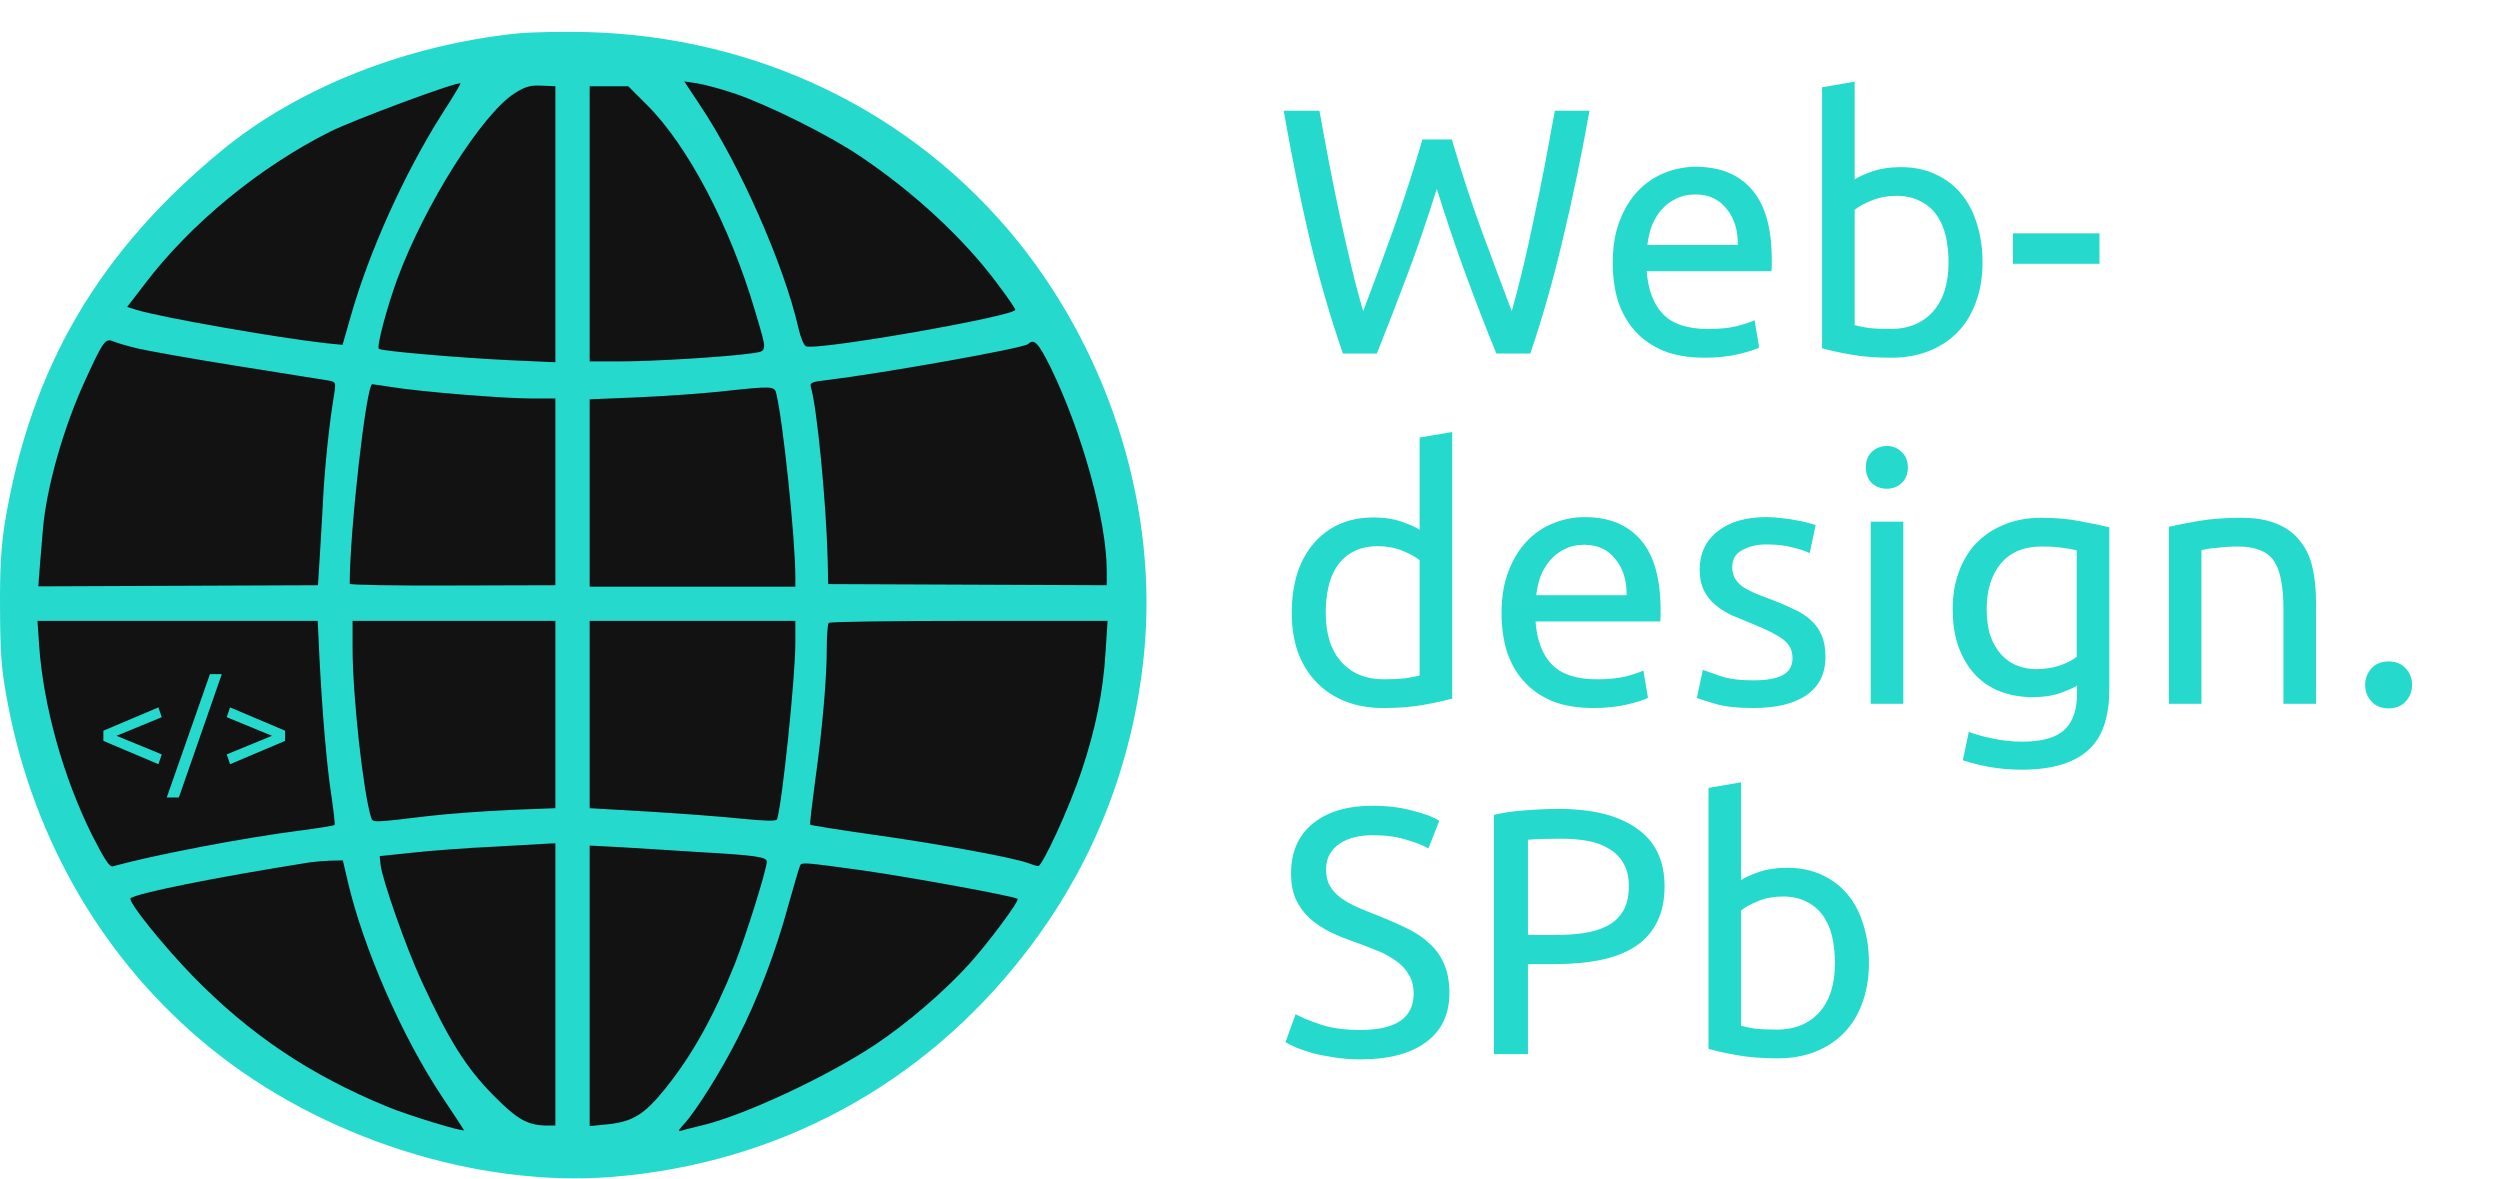
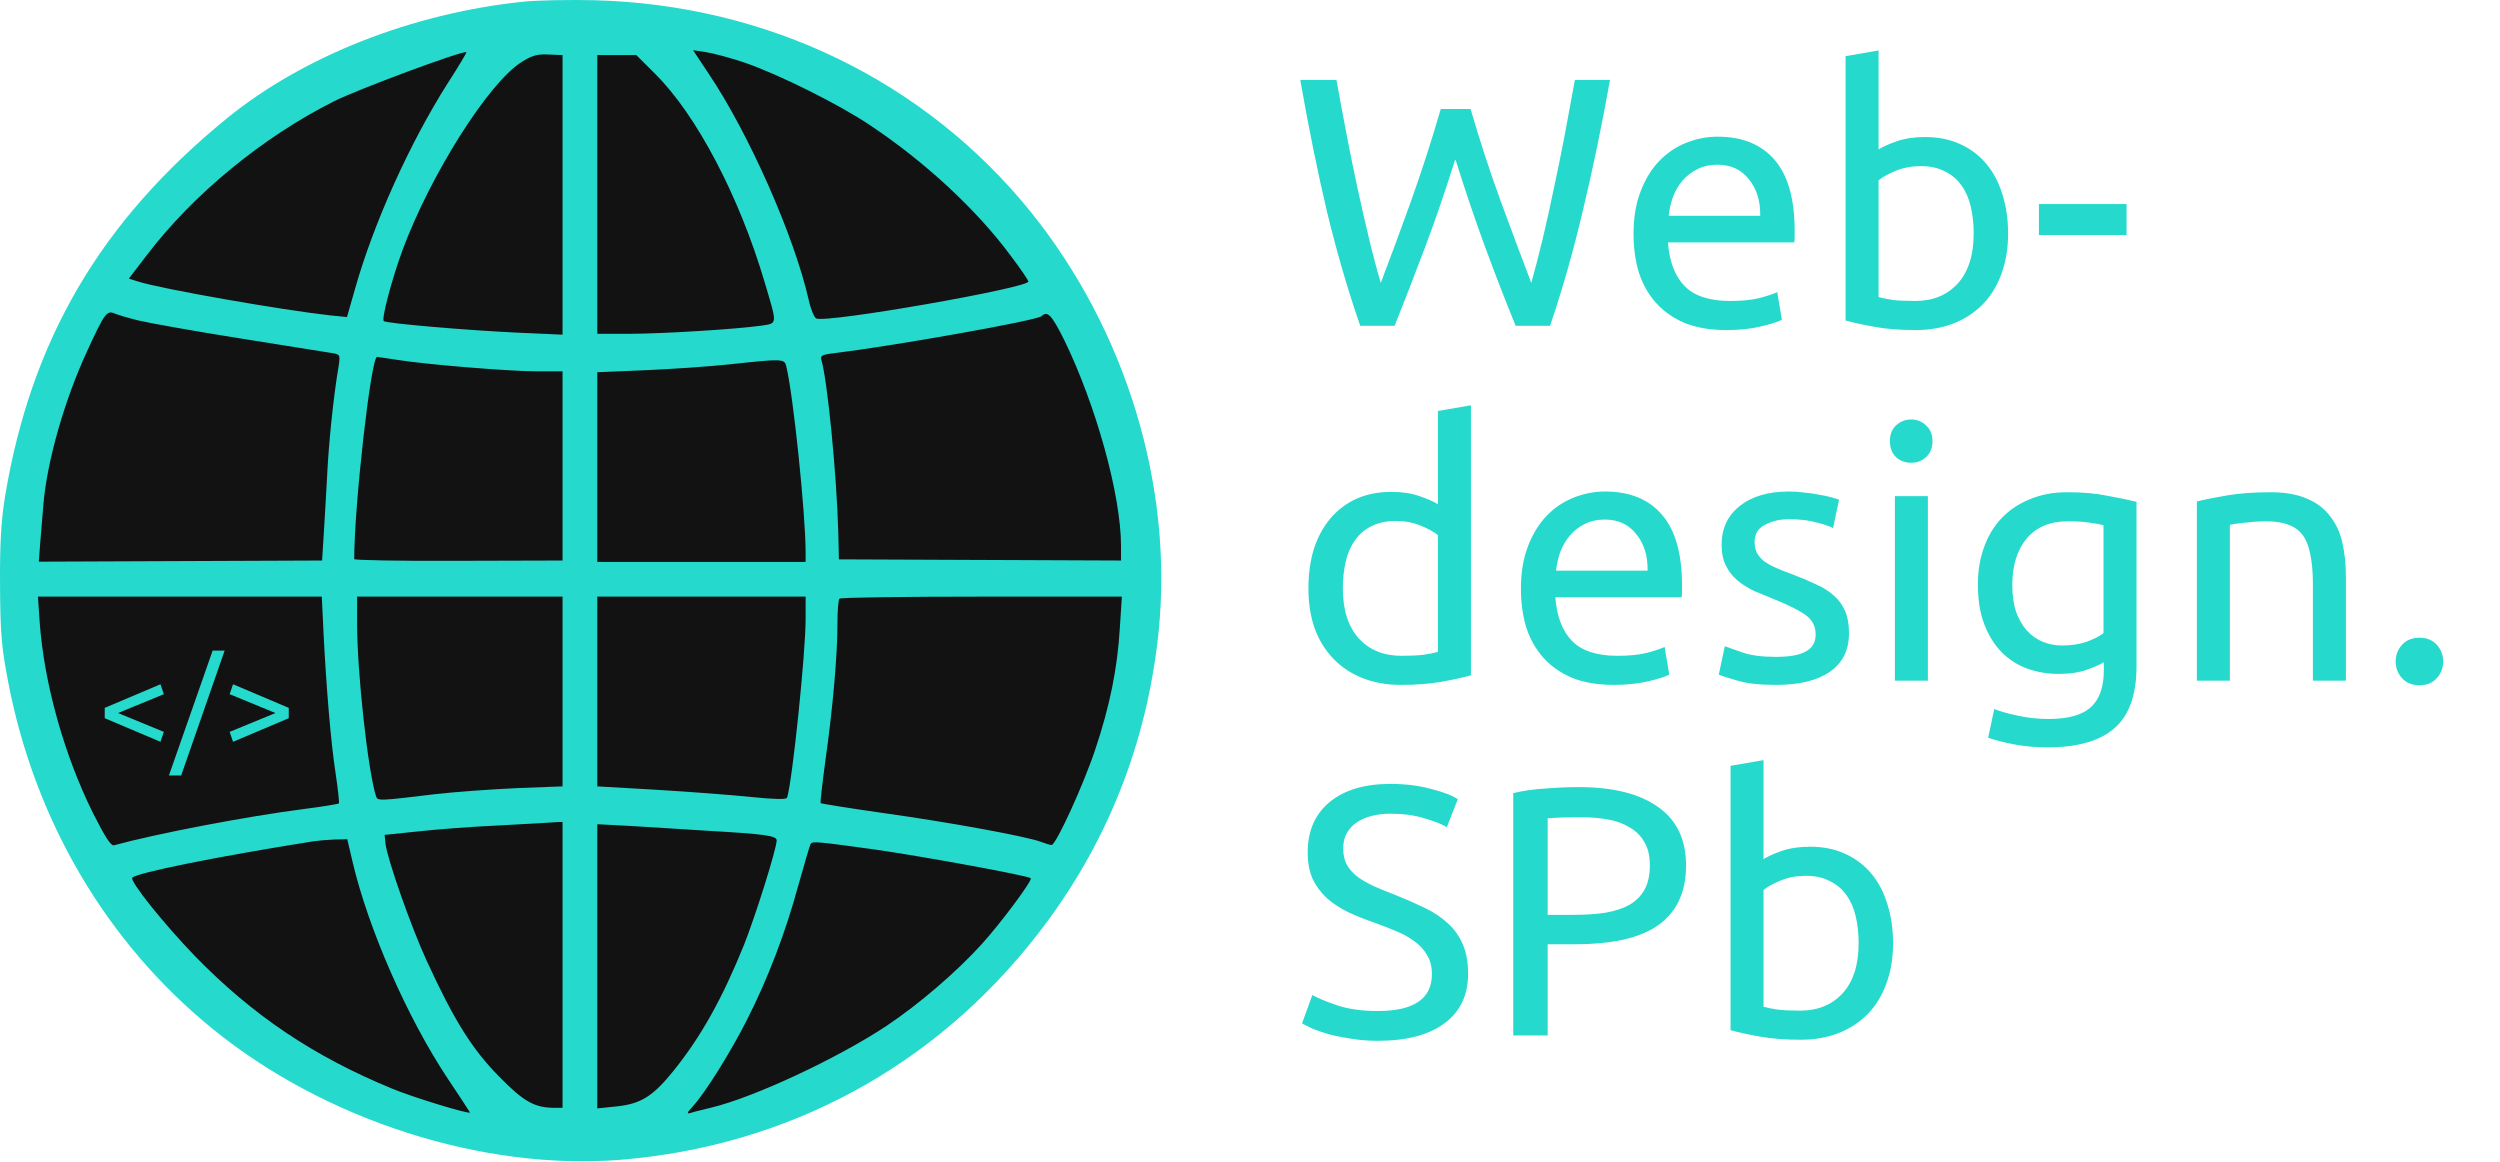
- <svg xmlns="http://www.w3.org/2000/svg" width="785" height="370" viewBox="0 0 785 370" fill="none">
-   <path d="M451.15 59.3C448.07 69.127 444.953 78.22 441.8 86.58C438.647 94.94 435.493 103.08 432.34 111H421.67C417.783 99.78 414.337 87.937 411.33 75.47C408.397 63.003 405.647 49.437 403.08 34.77H414.3C415.327 40.49 416.39 46.21 417.49 51.93C418.59 57.65 419.727 63.223 420.9 68.65C422.073 74.003 423.247 79.137 424.42 84.05C425.593 88.963 426.803 93.51 428.05 97.69C430.983 89.99 434.1 81.557 437.4 72.39C440.7 63.15 443.78 53.617 446.64 43.79H455.88C458.74 53.617 461.857 63.15 465.23 72.39C468.603 81.557 471.757 89.99 474.69 97.69C475.863 93.583 477.037 89.073 478.21 84.16C479.383 79.247 480.52 74.113 481.62 68.76C482.793 63.333 483.93 57.76 485.03 52.04C486.13 46.247 487.193 40.49 488.22 34.77H499.11C496.47 49.437 493.647 63.003 490.64 75.47C487.707 87.937 484.333 99.78 480.52 111H469.85C466.623 103.08 463.47 94.94 460.39 86.58C457.31 78.22 454.23 69.127 451.15 59.3ZM506.397 82.51C506.397 77.45 507.131 73.05 508.597 69.31C510.064 65.497 512.007 62.343 514.427 59.85C516.847 57.357 519.634 55.487 522.787 54.24C525.941 52.993 529.168 52.37 532.468 52.37C540.167 52.37 546.071 54.79 550.178 59.63C554.284 64.397 556.337 71.693 556.337 81.52C556.337 81.96 556.337 82.547 556.337 83.28C556.337 83.94 556.301 84.563 556.227 85.15H517.067C517.507 91.09 519.231 95.6 522.237 98.68C525.244 101.76 529.938 103.3 536.317 103.3C539.911 103.3 542.918 103.007 545.338 102.42C547.831 101.76 549.701 101.137 550.948 100.55L552.377 109.13C551.131 109.79 548.931 110.487 545.777 111.22C542.697 111.953 539.178 112.32 535.218 112.32C530.231 112.32 525.904 111.587 522.237 110.12C518.644 108.58 515.674 106.49 513.327 103.85C510.981 101.21 509.221 98.093 508.047 94.5C506.947 90.833 506.397 86.837 506.397 82.51ZM545.668 76.9C545.741 72.28 544.567 68.503 542.148 65.57C539.801 62.563 536.537 61.06 532.357 61.06C530.011 61.06 527.921 61.537 526.087 62.49C524.327 63.37 522.824 64.543 521.577 66.01C520.331 67.477 519.341 69.163 518.607 71.07C517.947 72.977 517.507 74.92 517.287 76.9H545.668ZM582.363 56.33C583.609 55.523 585.479 54.68 587.973 53.8C590.539 52.92 593.473 52.48 596.773 52.48C600.879 52.48 604.509 53.213 607.663 54.68C610.889 56.147 613.603 58.2 615.803 60.84C618.003 63.48 619.653 66.633 620.753 70.3C621.926 73.967 622.513 78 622.513 82.4C622.513 87.02 621.816 91.2 620.423 94.94C619.103 98.607 617.196 101.723 614.703 104.29C612.209 106.857 609.203 108.837 605.683 110.23C602.163 111.623 598.203 112.32 593.803 112.32C589.036 112.32 584.819 111.99 581.153 111.33C577.486 110.67 574.479 110.01 572.133 109.35V27.4L582.363 25.64V56.33ZM582.363 102.09C583.389 102.383 584.819 102.677 586.653 102.97C588.559 103.19 590.906 103.3 593.693 103.3C599.193 103.3 603.593 101.503 606.893 97.91C610.193 94.243 611.843 89.073 611.843 82.4C611.843 79.467 611.549 76.717 610.963 74.15C610.376 71.583 609.423 69.383 608.103 67.55C606.783 65.643 605.059 64.177 602.933 63.15C600.879 62.05 598.386 61.5 595.453 61.5C592.666 61.5 590.099 61.977 587.753 62.93C585.406 63.883 583.609 64.873 582.363 65.9V102.09ZM632.068 73.27H659.238V82.84H632.068V73.27ZM445.76 175.9C444.513 174.873 442.717 173.883 440.37 172.93C438.023 171.977 435.457 171.5 432.67 171.5C429.737 171.5 427.207 172.05 425.08 173.15C423.027 174.177 421.34 175.643 420.02 177.55C418.7 179.383 417.747 181.583 417.16 184.15C416.573 186.717 416.28 189.467 416.28 192.4C416.28 199.073 417.93 204.243 421.23 207.91C424.53 211.503 428.93 213.3 434.43 213.3C437.217 213.3 439.527 213.19 441.36 212.97C443.267 212.677 444.733 212.383 445.76 212.09V175.9ZM445.76 137.4L455.99 135.64V219.35C453.643 220.01 450.637 220.67 446.97 221.33C443.303 221.99 439.087 222.32 434.32 222.32C429.92 222.32 425.96 221.623 422.44 220.23C418.92 218.837 415.913 216.857 413.42 214.29C410.927 211.723 408.983 208.607 407.59 204.94C406.27 201.2 405.61 197.02 405.61 192.4C405.61 188 406.16 183.967 407.26 180.3C408.433 176.633 410.12 173.48 412.32 170.84C414.52 168.2 417.197 166.147 420.35 164.68C423.577 163.213 427.243 162.48 431.35 162.48C434.65 162.48 437.547 162.92 440.04 163.8C442.607 164.68 444.513 165.523 445.76 166.33V137.4ZM471.485 192.51C471.485 187.45 472.219 183.05 473.685 179.31C475.152 175.497 477.095 172.343 479.515 169.85C481.935 167.357 484.722 165.487 487.875 164.24C491.029 162.993 494.255 162.37 497.555 162.37C505.255 162.37 511.159 164.79 515.265 169.63C519.372 174.397 521.425 181.693 521.425 191.52C521.425 191.96 521.425 192.547 521.425 193.28C521.425 193.94 521.389 194.563 521.315 195.15H482.155C482.595 201.09 484.319 205.6 487.325 208.68C490.332 211.76 495.025 213.3 501.405 213.3C504.999 213.3 508.005 213.007 510.425 212.42C512.919 211.76 514.789 211.137 516.035 210.55L517.465 219.13C516.219 219.79 514.019 220.487 510.865 221.22C507.785 221.953 504.265 222.32 500.305 222.32C495.319 222.32 490.992 221.587 487.325 220.12C483.732 218.58 480.762 216.49 478.415 213.85C476.069 211.21 474.309 208.093 473.135 204.5C472.035 200.833 471.485 196.837 471.485 192.51ZM510.755 186.9C510.829 182.28 509.655 178.503 507.235 175.57C504.889 172.563 501.625 171.06 497.445 171.06C495.099 171.06 493.009 171.537 491.175 172.49C489.415 173.37 487.912 174.543 486.665 176.01C485.419 177.477 484.429 179.163 483.695 181.07C483.035 182.977 482.595 184.92 482.375 186.9H510.755ZM550.531 213.63C554.711 213.63 557.791 213.08 559.771 211.98C561.824 210.88 562.851 209.12 562.851 206.7C562.851 204.207 561.861 202.227 559.881 200.76C557.901 199.293 554.637 197.643 550.091 195.81C547.891 194.93 545.764 194.05 543.711 193.17C541.731 192.217 540.007 191.117 538.541 189.87C537.074 188.623 535.901 187.12 535.021 185.36C534.141 183.6 533.701 181.437 533.701 178.87C533.701 173.81 535.571 169.813 539.311 166.88C543.051 163.873 548.147 162.37 554.601 162.37C556.214 162.37 557.827 162.48 559.441 162.7C561.054 162.847 562.557 163.067 563.951 163.36C565.344 163.58 566.554 163.837 567.581 164.13C568.681 164.423 569.524 164.68 570.111 164.9L568.241 173.7C567.141 173.113 565.417 172.527 563.071 171.94C560.724 171.28 557.901 170.95 554.601 170.95C551.741 170.95 549.247 171.537 547.121 172.71C544.994 173.81 543.931 175.57 543.931 177.99C543.931 179.237 544.151 180.337 544.591 181.29C545.104 182.243 545.837 183.123 546.791 183.93C547.817 184.663 549.064 185.36 550.531 186.02C551.997 186.68 553.757 187.377 555.811 188.11C558.524 189.137 560.944 190.163 563.071 191.19C565.197 192.143 566.994 193.28 568.461 194.6C570.001 195.92 571.174 197.533 571.981 199.44C572.787 201.273 573.191 203.547 573.191 206.26C573.191 211.54 571.211 215.537 567.251 218.25C563.364 220.963 557.791 222.32 550.531 222.32C545.471 222.32 541.511 221.88 538.651 221C535.791 220.193 533.847 219.57 532.821 219.13L534.691 210.33C535.864 210.77 537.734 211.43 540.301 212.31C542.867 213.19 546.277 213.63 550.531 213.63ZM597.643 221H587.413V163.8H597.643V221ZM592.473 153.46C590.639 153.46 589.063 152.873 587.743 151.7C586.496 150.453 585.873 148.803 585.873 146.75C585.873 144.697 586.496 143.083 587.743 141.91C589.063 140.663 590.639 140.04 592.473 140.04C594.306 140.04 595.846 140.663 597.093 141.91C598.413 143.083 599.073 144.697 599.073 146.75C599.073 148.803 598.413 150.453 597.093 151.7C595.846 152.873 594.306 153.46 592.473 153.46ZM652.195 215.28C651.315 215.867 649.591 216.637 647.025 217.59C644.531 218.47 641.598 218.91 638.225 218.91C634.778 218.91 631.515 218.36 628.435 217.26C625.428 216.16 622.788 214.473 620.515 212.2C618.241 209.853 616.445 206.957 615.125 203.51C613.805 200.063 613.145 195.957 613.145 191.19C613.145 187.01 613.768 183.197 615.015 179.75C616.261 176.23 618.058 173.223 620.405 170.73C622.825 168.163 625.758 166.183 629.205 164.79C632.651 163.323 636.538 162.59 640.865 162.59C645.631 162.59 649.775 162.957 653.295 163.69C656.888 164.35 659.895 164.973 662.315 165.56V216.6C662.315 225.4 660.041 231.78 655.495 235.74C650.948 239.7 644.055 241.68 634.815 241.68C631.221 241.68 627.811 241.387 624.585 240.8C621.431 240.213 618.681 239.517 616.335 238.71L618.205 229.8C620.258 230.607 622.751 231.303 625.685 231.89C628.691 232.55 631.808 232.88 635.035 232.88C641.121 232.88 645.485 231.67 648.125 229.25C650.838 226.83 652.195 222.98 652.195 217.7V215.28ZM652.085 172.82C651.058 172.527 649.665 172.27 647.905 172.05C646.218 171.757 643.908 171.61 640.975 171.61C635.475 171.61 631.221 173.407 628.215 177C625.281 180.593 623.815 185.36 623.815 191.3C623.815 194.6 624.218 197.423 625.025 199.77C625.905 202.117 627.041 204.06 628.435 205.6C629.901 207.14 631.551 208.277 633.385 209.01C635.291 209.743 637.235 210.11 639.215 210.11C641.928 210.11 644.421 209.743 646.695 209.01C648.968 208.203 650.765 207.287 652.085 206.26V172.82ZM681.029 165.45C683.375 164.863 686.492 164.24 690.379 163.58C694.265 162.92 698.739 162.59 703.799 162.59C708.345 162.59 712.122 163.25 715.129 164.57C718.135 165.817 720.519 167.613 722.279 169.96C724.112 172.233 725.395 174.983 726.129 178.21C726.862 181.437 727.229 184.993 727.229 188.88V221H716.999V191.08C716.999 187.56 716.742 184.553 716.229 182.06C715.789 179.567 715.019 177.55 713.919 176.01C712.819 174.47 711.352 173.37 709.519 172.71C707.685 171.977 705.412 171.61 702.699 171.61C701.599 171.61 700.462 171.647 699.289 171.72C698.115 171.793 696.979 171.903 695.879 172.05C694.852 172.123 693.899 172.233 693.019 172.38C692.212 172.527 691.625 172.637 691.259 172.71V221H681.029V165.45ZM757.393 215.06C757.393 217.04 756.733 218.763 755.413 220.23C754.093 221.697 752.296 222.43 750.023 222.43C747.749 222.43 745.953 221.697 744.633 220.23C743.313 218.763 742.653 217.04 742.653 215.06C742.653 213.08 743.313 211.357 744.633 209.89C745.953 208.423 747.749 207.69 750.023 207.69C752.296 207.69 754.093 208.423 755.413 209.89C756.733 211.357 757.393 213.08 757.393 215.06ZM427.17 323.41C438.317 323.41 443.89 319.597 443.89 311.97C443.89 309.623 443.377 307.643 442.35 306.03C441.397 304.343 440.077 302.913 438.39 301.74C436.703 300.493 434.76 299.43 432.56 298.55C430.433 297.67 428.16 296.79 425.74 295.91C422.953 294.957 420.313 293.893 417.82 292.72C415.327 291.473 413.163 290.043 411.33 288.43C409.497 286.743 408.03 284.763 406.93 282.49C405.903 280.217 405.39 277.467 405.39 274.24C405.39 267.567 407.663 262.36 412.21 258.62C416.757 254.88 423.027 253.01 431.02 253.01C435.64 253.01 439.82 253.523 443.56 254.55C447.373 255.503 450.16 256.567 451.92 257.74L448.51 266.43C446.97 265.477 444.66 264.56 441.58 263.68C438.573 262.727 435.053 262.25 431.02 262.25C428.967 262.25 427.06 262.47 425.3 262.91C423.54 263.35 422 264.01 420.68 264.89C419.36 265.77 418.297 266.907 417.49 268.3C416.757 269.62 416.39 271.197 416.39 273.03C416.39 275.083 416.793 276.807 417.6 278.2C418.407 279.593 419.543 280.84 421.01 281.94C422.477 282.967 424.163 283.92 426.07 284.8C428.05 285.68 430.213 286.56 432.56 287.44C435.86 288.76 438.867 290.08 441.58 291.4C444.367 292.72 446.75 294.297 448.73 296.13C450.783 297.963 452.36 300.163 453.46 302.73C454.56 305.223 455.11 308.267 455.11 311.86C455.11 318.533 452.653 323.667 447.74 327.26C442.9 330.853 436.043 332.65 427.17 332.65C424.163 332.65 421.377 332.43 418.81 331.99C416.317 331.623 414.08 331.183 412.1 330.67C410.12 330.083 408.397 329.497 406.93 328.91C405.537 328.25 404.437 327.7 403.63 327.26L406.82 318.46C408.507 319.413 411.073 320.477 414.52 321.65C417.967 322.823 422.183 323.41 427.17 323.41ZM489.345 254C500.052 254 508.265 256.053 513.985 260.16C519.778 264.193 522.675 270.243 522.675 278.31C522.675 282.71 521.868 286.487 520.255 289.64C518.715 292.72 516.442 295.25 513.435 297.23C510.502 299.137 506.908 300.53 502.655 301.41C498.402 302.29 493.598 302.73 488.245 302.73H479.775V331H469.105V255.87C472.112 255.137 475.448 254.66 479.115 254.44C482.855 254.147 486.265 254 489.345 254ZM490.225 263.35C485.678 263.35 482.195 263.46 479.775 263.68V293.6H487.805C491.472 293.6 494.772 293.38 497.705 292.94C500.638 292.427 503.095 291.62 505.075 290.52C507.128 289.347 508.705 287.77 509.805 285.79C510.905 283.81 511.455 281.28 511.455 278.2C511.455 275.267 510.868 272.847 509.695 270.94C508.595 269.033 507.055 267.53 505.075 266.43C503.168 265.257 500.932 264.45 498.365 264.01C495.798 263.57 493.085 263.35 490.225 263.35ZM546.699 276.33C547.945 275.523 549.815 274.68 552.309 273.8C554.875 272.92 557.809 272.48 561.109 272.48C565.215 272.48 568.845 273.213 571.999 274.68C575.225 276.147 577.939 278.2 580.139 280.84C582.339 283.48 583.989 286.633 585.089 290.3C586.262 293.967 586.849 298 586.849 302.4C586.849 307.02 586.152 311.2 584.759 314.94C583.439 318.607 581.532 321.723 579.039 324.29C576.545 326.857 573.539 328.837 570.019 330.23C566.499 331.623 562.539 332.32 558.139 332.32C553.372 332.32 549.155 331.99 545.489 331.33C541.822 330.67 538.815 330.01 536.469 329.35V247.4L546.699 245.64V276.33ZM546.699 322.09C547.725 322.383 549.155 322.677 550.989 322.97C552.895 323.19 555.242 323.3 558.029 323.3C563.529 323.3 567.929 321.503 571.229 317.91C574.529 314.243 576.179 309.073 576.179 302.4C576.179 299.467 575.885 296.717 575.299 294.15C574.712 291.583 573.759 289.383 572.439 287.55C571.119 285.643 569.395 284.177 567.269 283.15C565.215 282.05 562.722 281.5 559.789 281.5C557.002 281.5 554.435 281.977 552.089 282.93C549.742 283.883 547.945 284.873 546.699 285.9V322.09Z" fill="#26D9CD" />
-   <circle cx="180" cy="190" r="175" fill="#121212" />
-   <path d="M162.282 10.516C127.837 14.098 94.109 27.348 70.338 46.687C31.138 78.65 9.609 115.358 1.536 164.064C0.37 171.406 -0.079 178.389 0.011 191.371C0.101 206.413 0.46 210.531 2.523 221.364C10.775 264.429 33.111 302.302 65.852 328.893C100.657 357.274 149.634 372.942 192.332 369.54C244.09 365.332 289.659 340.8 321.593 299.705C342.942 272.308 355.59 240.703 359.178 205.786C363.753 160.483 349.042 112.404 319.62 75.785C286.789 35.138 238.08 11.501 184.259 10.069C176.635 9.89 166.767 10.069 162.282 10.516ZM138.87 35.675C127.029 54.297 115.817 79.187 110.076 99.511L107.564 108.285L102.182 107.748C87.022 106.047 50.155 99.601 42.799 97.273L39.928 96.378L45.49 89.126C59.932 70.145 81.461 52.507 103.527 41.405C110.793 37.734 143.804 25.468 144.611 26.184C144.701 26.274 142.189 30.572 138.87 35.675ZM230.815 29.408C241.489 33.078 260.327 42.479 269.745 48.836C286.789 60.207 302.756 74.979 313.341 89.305C316.39 93.334 318.812 96.915 318.812 97.273C318.812 99.243 256.649 110.166 253.061 108.733C252.433 108.464 251.356 105.958 250.728 103.093C246.243 83.306 232.25 51.522 219.602 32.72L214.848 25.558L218.974 26.184C221.216 26.543 226.599 27.975 230.815 29.408ZM174.392 70.413V113.747L160.309 113.12C144.88 112.404 119.674 110.255 118.956 109.539C118.238 108.733 121.468 96.557 124.787 87.514C133.488 64.056 151.428 35.764 161.565 29.318C164.884 27.169 166.588 26.722 170.086 26.901L174.392 27.08V70.413ZM203.097 32.899C215.834 45.523 229.11 70.682 237.004 97.362C241.041 110.971 241.13 110.166 235.838 110.971C228.303 112.046 205.339 113.478 194.934 113.478H185.156V70.234V27.08H191.256H197.266L203.097 32.899ZM42.978 109.36C45.939 110.076 59.842 112.583 73.926 114.821C88.009 117.06 100.836 119.119 102.541 119.387C105.501 119.835 105.501 119.925 104.963 123.595C103.348 132.996 101.823 148.038 101.374 158.244C101.016 164.422 100.567 172.659 100.298 176.598L99.85 183.761L55.895 183.94L12.031 184.119L12.48 178.12C12.749 174.808 13.197 169.525 13.466 166.302C14.543 153.141 20.015 133.892 27.011 118.85C32.483 106.942 33.111 106.137 35.623 107.211C36.699 107.659 40.018 108.644 42.978 109.36ZM329.935 115.448C339.803 135.772 347.517 163.527 347.517 179.284V183.761L303.832 183.582L260.057 183.403L259.878 175.524C259.43 157.528 256.469 127.445 254.586 121.447C254.227 120.193 255.124 119.835 259.34 119.387C276.921 117.239 321.503 109.36 322.849 108.017C324.733 106.226 325.989 107.569 329.935 115.448ZM122.993 121.536C131.694 122.969 157.887 125.117 166.588 125.117H174.392V154.394V183.761L142.099 183.851C124.338 183.94 109.806 183.671 109.806 183.313C109.806 166.75 115.009 120.641 116.893 120.641C117.162 120.641 119.943 121.088 122.993 121.536ZM243.732 123.506C245.885 132.101 249.742 169.346 249.742 181.165V184.209H217.449H185.156V154.842V125.386L200.226 124.759C208.479 124.401 220.05 123.595 225.971 122.969C242.476 121.178 243.193 121.178 243.732 123.506ZM100.298 206.323C101.195 223.603 102.541 240.077 104.066 249.925C104.783 254.76 105.232 258.878 105.052 259.057C104.873 259.237 100.119 260.042 94.467 260.759C76.348 263.086 48.361 268.458 35.354 272.04C34.367 272.308 32.573 269.443 28.895 262.191C19.925 244.195 13.646 221.812 12.3 202.831L11.762 194.952H55.716H99.76L100.298 206.323ZM174.392 224.319V253.775L160.309 254.312C152.505 254.67 141.113 255.476 134.923 256.192C116.983 258.341 117.072 258.341 116.534 256.73C114.022 248.672 110.703 218.41 110.703 203.369V194.952H142.548H174.392V224.319ZM249.742 201.936C249.742 212.59 245.615 252.253 244.001 257.267C243.732 257.894 240.413 257.804 233.057 257.088C227.137 256.461 214.04 255.476 203.814 254.849L185.156 253.775V224.319V194.952H217.449H249.742V201.936ZM347.158 204.532C346.441 217.067 344.019 228.975 339.534 242.315C335.856 253.417 327.334 271.95 325.989 271.95C325.54 271.95 324.105 271.502 322.67 270.965C318.454 269.354 294.772 264.967 274.23 262.102C263.556 260.58 254.586 259.147 254.406 258.968C254.227 258.789 254.944 252.701 255.931 245.359C258.174 229.422 259.609 213.217 259.609 203.369C259.609 199.429 259.878 195.848 260.237 195.579C260.506 195.221 280.42 194.952 304.281 194.952H347.786L347.158 204.532ZM174.392 309.106V353.424H171.97C165.691 353.424 162.372 351.544 154.658 343.665C146.405 335.249 140.933 326.654 132.322 307.942C127.478 297.467 120.033 276.248 119.494 271.502L119.225 268.816L129.541 267.742C135.192 267.115 146.764 266.22 155.106 265.862C163.538 265.414 171.252 264.967 172.419 264.877L174.392 264.788V309.106ZM219.692 267.563C237.094 268.548 240.772 269.085 240.772 270.518C240.772 273.025 234.223 293.886 230.635 302.928C223.908 319.581 217.27 331.399 208.927 341.785C202.469 349.843 198.701 352.171 191.256 352.977L185.156 353.603V309.554V265.504L195.293 266.041C200.764 266.399 211.798 267.026 219.692 267.563ZM109.268 277.053C114.112 297.735 126.222 325.49 138.87 344.471C142.637 350.112 145.687 354.767 145.687 354.857C145.687 355.573 127.837 350.112 121.647 347.515C97.248 337.488 78.321 324.774 60.381 306.33C50.693 296.303 40.108 283.052 41.005 282.067C42.62 280.545 66.749 275.621 97.248 270.786C98.504 270.607 101.374 270.339 103.617 270.249L107.654 270.159L109.268 277.053ZM270.822 273.293C285.892 275.442 318.723 281.441 319.53 282.246C320.158 282.873 310.291 296.124 304.281 302.749C296.477 311.344 284.905 321.282 274.858 327.997C259.609 338.114 233.685 350.201 220.589 353.335C218.167 353.962 215.296 354.588 214.309 354.946C212.784 355.394 212.784 355.125 214.848 352.887C218.615 348.769 226.688 335.876 231.712 325.848C237.991 313.493 243.552 298.989 247.499 284.395C249.383 277.77 250.998 272.129 251.267 271.682C251.805 270.697 253.15 270.876 270.822 273.293Z" fill="#26D9CD" />
-   <path d="M36.586 231.04L50.786 236.88L49.746 239.96L32.466 232.64V229.44L49.746 222.12L50.786 225.2L36.586 231.04ZM56.164 250.4H52.364L65.924 211.68H69.644L56.164 250.4ZM71.196 225.2L72.236 222.12L89.516 229.44V232.64L72.236 239.96L71.196 236.88L85.396 231.04L71.196 225.2Z" fill="#26D9CD" />
+ <svg xmlns="http://www.w3.org/2000/svg" width="775" height="360" viewBox="0 0 775 360" fill="none">
+   <path d="M451.15 49.3C448.07 59.127 444.953 68.22 441.8 76.58C438.647 84.94 435.493 93.08 432.34 101H421.67C417.783 89.78 414.337 77.937 411.33 65.47C408.397 53.003 405.647 39.437 403.08 24.77H414.3C415.327 30.49 416.39 36.21 417.49 41.93C418.59 47.65 419.727 53.223 420.9 58.65C422.073 64.003 423.247 69.137 424.42 74.05C425.593 78.963 426.803 83.51 428.05 87.69C430.983 79.99 434.1 71.557 437.4 62.39C440.7 53.15 443.78 43.617 446.64 33.79H455.88C458.74 43.617 461.857 53.15 465.23 62.39C468.603 71.557 471.757 79.99 474.69 87.69C475.863 83.583 477.037 79.073 478.21 74.16C479.383 69.247 480.52 64.113 481.62 58.76C482.793 53.333 483.93 47.76 485.03 42.04C486.13 36.247 487.193 30.49 488.22 24.77H499.11C496.47 39.437 493.647 53.003 490.64 65.47C487.707 77.937 484.333 89.78 480.52 101H469.85C466.623 93.08 463.47 84.94 460.39 76.58C457.31 68.22 454.23 59.127 451.15 49.3ZM506.397 72.51C506.397 67.45 507.131 63.05 508.597 59.31C510.064 55.497 512.007 52.343 514.427 49.85C516.847 47.357 519.634 45.487 522.787 44.24C525.941 42.993 529.168 42.37 532.468 42.37C540.167 42.37 546.071 44.79 550.178 49.63C554.284 54.397 556.337 61.693 556.337 71.52C556.337 71.96 556.337 72.547 556.337 73.28C556.337 73.94 556.301 74.563 556.227 75.15H517.067C517.507 81.09 519.231 85.6 522.237 88.68C525.244 91.76 529.938 93.3 536.317 93.3C539.911 93.3 542.918 93.007 545.338 92.42C547.831 91.76 549.701 91.137 550.948 90.55L552.377 99.13C551.131 99.79 548.931 100.487 545.777 101.22C542.697 101.953 539.178 102.32 535.218 102.32C530.231 102.32 525.904 101.587 522.237 100.12C518.644 98.58 515.674 96.49 513.327 93.85C510.981 91.21 509.221 88.093 508.047 84.5C506.947 80.833 506.397 76.837 506.397 72.51ZM545.668 66.9C545.741 62.28 544.567 58.503 542.148 55.57C539.801 52.563 536.537 51.06 532.357 51.06C530.011 51.06 527.921 51.537 526.087 52.49C524.327 53.37 522.824 54.543 521.577 56.01C520.331 57.477 519.341 59.163 518.607 61.07C517.947 62.977 517.507 64.92 517.287 66.9H545.668ZM582.363 46.33C583.609 45.523 585.479 44.68 587.973 43.8C590.539 42.92 593.473 42.48 596.773 42.48C600.879 42.48 604.509 43.213 607.663 44.68C610.889 46.147 613.603 48.2 615.803 50.84C618.003 53.48 619.653 56.633 620.753 60.3C621.926 63.967 622.513 68 622.513 72.4C622.513 77.02 621.816 81.2 620.423 84.94C619.103 88.607 617.196 91.723 614.703 94.29C612.209 96.857 609.203 98.837 605.683 100.23C602.163 101.623 598.203 102.32 593.803 102.32C589.036 102.32 584.819 101.99 581.153 101.33C577.486 100.67 574.479 100.01 572.133 99.35V17.4L582.363 15.64V46.33ZM582.363 92.09C583.389 92.383 584.819 92.677 586.653 92.97C588.559 93.19 590.906 93.3 593.693 93.3C599.193 93.3 603.593 91.503 606.893 87.91C610.193 84.243 611.843 79.073 611.843 72.4C611.843 69.467 611.549 66.717 610.963 64.15C610.376 61.583 609.423 59.383 608.103 57.55C606.783 55.643 605.059 54.177 602.933 53.15C600.879 52.05 598.386 51.5 595.453 51.5C592.666 51.5 590.099 51.977 587.753 52.93C585.406 53.883 583.609 54.873 582.363 55.9V92.09ZM632.068 63.27H659.238V72.84H632.068V63.27ZM445.76 165.9C444.513 164.873 442.717 163.883 440.37 162.93C438.023 161.977 435.457 161.5 432.67 161.5C429.737 161.5 427.207 162.05 425.08 163.15C423.027 164.177 421.34 165.643 420.02 167.55C418.7 169.383 417.747 171.583 417.16 174.15C416.573 176.717 416.28 179.467 416.28 182.4C416.28 189.073 417.93 194.243 421.23 197.91C424.53 201.503 428.93 203.3 434.43 203.3C437.217 203.3 439.527 203.19 441.36 202.97C443.267 202.677 444.733 202.383 445.76 202.09V165.9ZM445.76 127.4L455.99 125.64V209.35C453.643 210.01 450.637 210.67 446.97 211.33C443.303 211.99 439.087 212.32 434.32 212.32C429.92 212.32 425.96 211.623 422.44 210.23C418.92 208.837 415.913 206.857 413.42 204.29C410.927 201.723 408.983 198.607 407.59 194.94C406.27 191.2 405.61 187.02 405.61 182.4C405.61 178 406.16 173.967 407.26 170.3C408.433 166.633 410.12 163.48 412.32 160.84C414.52 158.2 417.197 156.147 420.35 154.68C423.577 153.213 427.243 152.48 431.35 152.48C434.65 152.48 437.547 152.92 440.04 153.8C442.607 154.68 444.513 155.523 445.76 156.33V127.4ZM471.485 182.51C471.485 177.45 472.219 173.05 473.685 169.31C475.152 165.497 477.095 162.343 479.515 159.85C481.935 157.357 484.722 155.487 487.875 154.24C491.029 152.993 494.255 152.37 497.555 152.37C505.255 152.37 511.159 154.79 515.265 159.63C519.372 164.397 521.425 171.693 521.425 181.52C521.425 181.96 521.425 182.547 521.425 183.28C521.425 183.94 521.389 184.563 521.315 185.15H482.155C482.595 191.09 484.319 195.6 487.325 198.68C490.332 201.76 495.025 203.3 501.405 203.3C504.999 203.3 508.005 203.007 510.425 202.42C512.919 201.76 514.789 201.137 516.035 200.55L517.465 209.13C516.219 209.79 514.019 210.487 510.865 211.22C507.785 211.953 504.265 212.32 500.305 212.32C495.319 212.32 490.992 211.587 487.325 210.12C483.732 208.58 480.762 206.49 478.415 203.85C476.069 201.21 474.309 198.093 473.135 194.5C472.035 190.833 471.485 186.837 471.485 182.51ZM510.755 176.9C510.829 172.28 509.655 168.503 507.235 165.57C504.889 162.563 501.625 161.06 497.445 161.06C495.099 161.06 493.009 161.537 491.175 162.49C489.415 163.37 487.912 164.543 486.665 166.01C485.419 167.477 484.429 169.163 483.695 171.07C483.035 172.977 482.595 174.92 482.375 176.9H510.755ZM550.531 203.63C554.711 203.63 557.791 203.08 559.771 201.98C561.824 200.88 562.851 199.12 562.851 196.7C562.851 194.207 561.861 192.227 559.881 190.76C557.901 189.293 554.637 187.643 550.091 185.81C547.891 184.93 545.764 184.05 543.711 183.17C541.731 182.217 540.007 181.117 538.541 179.87C537.074 178.623 535.901 177.12 535.021 175.36C534.141 173.6 533.701 171.437 533.701 168.87C533.701 163.81 535.571 159.813 539.311 156.88C543.051 153.873 548.147 152.37 554.601 152.37C556.214 152.37 557.827 152.48 559.441 152.7C561.054 152.847 562.557 153.067 563.951 153.36C565.344 153.58 566.554 153.837 567.581 154.13C568.681 154.423 569.524 154.68 570.111 154.9L568.241 163.7C567.141 163.113 565.417 162.527 563.071 161.94C560.724 161.28 557.901 160.95 554.601 160.95C551.741 160.95 549.247 161.537 547.121 162.71C544.994 163.81 543.931 165.57 543.931 167.99C543.931 169.237 544.151 170.337 544.591 171.29C545.104 172.243 545.837 173.123 546.791 173.93C547.817 174.663 549.064 175.36 550.531 176.02C551.997 176.68 553.757 177.377 555.811 178.11C558.524 179.137 560.944 180.163 563.071 181.19C565.197 182.143 566.994 183.28 568.461 184.6C570.001 185.92 571.174 187.533 571.981 189.44C572.787 191.273 573.191 193.547 573.191 196.26C573.191 201.54 571.211 205.537 567.251 208.25C563.364 210.963 557.791 212.32 550.531 212.32C545.471 212.32 541.511 211.88 538.651 211C535.791 210.193 533.847 209.57 532.821 209.13L534.691 200.33C535.864 200.77 537.734 201.43 540.301 202.31C542.867 203.19 546.277 203.63 550.531 203.63ZM597.643 211H587.413V153.8H597.643V211ZM592.473 143.46C590.639 143.46 589.063 142.873 587.743 141.7C586.496 140.453 585.873 138.803 585.873 136.75C585.873 134.697 586.496 133.083 587.743 131.91C589.063 130.663 590.639 130.04 592.473 130.04C594.306 130.04 595.846 130.663 597.093 131.91C598.413 133.083 599.073 134.697 599.073 136.75C599.073 138.803 598.413 140.453 597.093 141.7C595.846 142.873 594.306 143.46 592.473 143.46ZM652.195 205.28C651.315 205.867 649.591 206.637 647.025 207.59C644.531 208.47 641.598 208.91 638.225 208.91C634.778 208.91 631.515 208.36 628.435 207.26C625.428 206.16 622.788 204.473 620.515 202.2C618.241 199.853 616.445 196.957 615.125 193.51C613.805 190.063 613.145 185.957 613.145 181.19C613.145 177.01 613.768 173.197 615.015 169.75C616.261 166.23 618.058 163.223 620.405 160.73C622.825 158.163 625.758 156.183 629.205 154.79C632.651 153.323 636.538 152.59 640.865 152.59C645.631 152.59 649.775 152.957 653.295 153.69C656.888 154.35 659.895 154.973 662.315 155.56V206.6C662.315 215.4 660.041 221.78 655.495 225.74C650.948 229.7 644.055 231.68 634.815 231.68C631.221 231.68 627.811 231.387 624.585 230.8C621.431 230.213 618.681 229.517 616.335 228.71L618.205 219.8C620.258 220.607 622.751 221.303 625.685 221.89C628.691 222.55 631.808 222.88 635.035 222.88C641.121 222.88 645.485 221.67 648.125 219.25C650.838 216.83 652.195 212.98 652.195 207.7V205.28ZM652.085 162.82C651.058 162.527 649.665 162.27 647.905 162.05C646.218 161.757 643.908 161.61 640.975 161.61C635.475 161.61 631.221 163.407 628.215 167C625.281 170.593 623.815 175.36 623.815 181.3C623.815 184.6 624.218 187.423 625.025 189.77C625.905 192.117 627.041 194.06 628.435 195.6C629.901 197.14 631.551 198.277 633.385 199.01C635.291 199.743 637.235 200.11 639.215 200.11C641.928 200.11 644.421 199.743 646.695 199.01C648.968 198.203 650.765 197.287 652.085 196.26V162.82ZM681.029 155.45C683.375 154.863 686.492 154.24 690.379 153.58C694.265 152.92 698.739 152.59 703.799 152.59C708.345 152.59 712.122 153.25 715.129 154.57C718.135 155.817 720.519 157.613 722.279 159.96C724.112 162.233 725.395 164.983 726.129 168.21C726.862 171.437 727.229 174.993 727.229 178.88V211H716.999V181.08C716.999 177.56 716.742 174.553 716.229 172.06C715.789 169.567 715.019 167.55 713.919 166.01C712.819 164.47 711.352 163.37 709.519 162.71C707.685 161.977 705.412 161.61 702.699 161.61C701.599 161.61 700.462 161.647 699.289 161.72C698.115 161.793 696.979 161.903 695.879 162.05C694.852 162.123 693.899 162.233 693.019 162.38C692.212 162.527 691.625 162.637 691.259 162.71V211H681.029V155.45ZM757.393 205.06C757.393 207.04 756.733 208.763 755.413 210.23C754.093 211.697 752.296 212.43 750.023 212.43C747.749 212.43 745.953 211.697 744.633 210.23C743.313 208.763 742.653 207.04 742.653 205.06C742.653 203.08 743.313 201.357 744.633 199.89C745.953 198.423 747.749 197.69 750.023 197.69C752.296 197.69 754.093 198.423 755.413 199.89C756.733 201.357 757.393 203.08 757.393 205.06ZM427.17 313.41C438.317 313.41 443.89 309.597 443.89 301.97C443.89 299.623 443.377 297.643 442.35 296.03C441.397 294.343 440.077 292.913 438.39 291.74C436.703 290.493 434.76 289.43 432.56 288.55C430.433 287.67 428.16 286.79 425.74 285.91C422.953 284.957 420.313 283.893 417.82 282.72C415.327 281.473 413.163 280.043 411.33 278.43C409.497 276.743 408.03 274.763 406.93 272.49C405.903 270.217 405.39 267.467 405.39 264.24C405.39 257.567 407.663 252.36 412.21 248.62C416.757 244.88 423.027 243.01 431.02 243.01C435.64 243.01 439.82 243.523 443.56 244.55C447.373 245.503 450.16 246.567 451.92 247.74L448.51 256.43C446.97 255.477 444.66 254.56 441.58 253.68C438.573 252.727 435.053 252.25 431.02 252.25C428.967 252.25 427.06 252.47 425.3 252.91C423.54 253.35 422 254.01 420.68 254.89C419.36 255.77 418.297 256.907 417.49 258.3C416.757 259.62 416.39 261.197 416.39 263.03C416.39 265.083 416.793 266.807 417.6 268.2C418.407 269.593 419.543 270.84 421.01 271.94C422.477 272.967 424.163 273.92 426.07 274.8C428.05 275.68 430.213 276.56 432.56 277.44C435.86 278.76 438.867 280.08 441.58 281.4C444.367 282.72 446.75 284.297 448.73 286.13C450.783 287.963 452.36 290.163 453.46 292.73C454.56 295.223 455.11 298.267 455.11 301.86C455.11 308.533 452.653 313.667 447.74 317.26C442.9 320.853 436.043 322.65 427.17 322.65C424.163 322.65 421.377 322.43 418.81 321.99C416.317 321.623 414.08 321.183 412.1 320.67C410.12 320.083 408.397 319.497 406.93 318.91C405.537 318.25 404.437 317.7 403.63 317.26L406.82 308.46C408.507 309.413 411.073 310.477 414.52 311.65C417.967 312.823 422.183 313.41 427.17 313.41ZM489.345 244C500.052 244 508.265 246.053 513.985 250.16C519.778 254.193 522.675 260.243 522.675 268.31C522.675 272.71 521.868 276.487 520.255 279.64C518.715 282.72 516.442 285.25 513.435 287.23C510.502 289.137 506.908 290.53 502.655 291.41C498.402 292.29 493.598 292.73 488.245 292.73H479.775V321H469.105V245.87C472.112 245.137 475.448 244.66 479.115 244.44C482.855 244.147 486.265 244 489.345 244ZM490.225 253.35C485.678 253.35 482.195 253.46 479.775 253.68V283.6H487.805C491.472 283.6 494.772 283.38 497.705 282.94C500.638 282.427 503.095 281.62 505.075 280.52C507.128 279.347 508.705 277.77 509.805 275.79C510.905 273.81 511.455 271.28 511.455 268.2C511.455 265.267 510.868 262.847 509.695 260.94C508.595 259.033 507.055 257.53 505.075 256.43C503.168 255.257 500.932 254.45 498.365 254.01C495.798 253.57 493.085 253.35 490.225 253.35ZM546.699 266.33C547.945 265.523 549.815 264.68 552.309 263.8C554.875 262.92 557.809 262.48 561.109 262.48C565.215 262.48 568.845 263.213 571.999 264.68C575.225 266.147 577.939 268.2 580.139 270.84C582.339 273.48 583.989 276.633 585.089 280.3C586.262 283.967 586.849 288 586.849 292.4C586.849 297.02 586.152 301.2 584.759 304.94C583.439 308.607 581.532 311.723 579.039 314.29C576.545 316.857 573.539 318.837 570.019 320.23C566.499 321.623 562.539 322.32 558.139 322.32C553.372 322.32 549.155 321.99 545.489 321.33C541.822 320.67 538.815 320.01 536.469 319.35V237.4L546.699 235.64V266.33ZM546.699 312.09C547.725 312.383 549.155 312.677 550.989 312.97C552.895 313.19 555.242 313.3 558.029 313.3C563.529 313.3 567.929 311.503 571.229 307.91C574.529 304.243 576.179 299.073 576.179 292.4C576.179 289.467 575.885 286.717 575.299 284.15C574.712 281.583 573.759 279.383 572.439 277.55C571.119 275.643 569.395 274.177 567.269 273.15C565.215 272.05 562.722 271.5 559.789 271.5C557.002 271.5 554.435 271.977 552.089 272.93C549.742 273.883 547.945 274.873 546.699 275.9V312.09Z" fill="#26D9CD" />
+   <circle cx="180" cy="180" r="175" fill="#121212" />
+   <path d="M162.282 0.516C127.837 4.098 94.109 17.348 70.338 36.687C31.138 68.65 9.609 105.358 1.536 154.064C0.37 161.406 -0.079 168.389 0.011 181.371C0.101 196.413 0.46 200.531 2.523 211.364C10.775 254.429 33.111 292.302 65.852 318.893C100.657 347.274 149.634 362.942 192.332 359.54C244.09 355.332 289.659 330.8 321.593 289.705C342.942 262.308 355.59 230.703 359.178 195.786C363.753 150.483 349.042 102.404 319.62 65.785C286.789 25.138 238.08 1.501 184.259 0.069C176.635 -0.11 166.767 0.069 162.282 0.516ZM138.87 25.675C127.029 44.297 115.817 69.187 110.076 89.511L107.564 98.285L102.182 97.748C87.022 96.047 50.155 89.601 42.799 87.273L39.928 86.378L45.49 79.126C59.932 60.145 81.461 42.507 103.527 31.405C110.793 27.734 143.804 15.468 144.611 16.184C144.701 16.274 142.189 20.572 138.87 25.675ZM230.815 19.408C241.489 23.078 260.327 32.479 269.745 38.836C286.789 50.207 302.756 64.979 313.341 79.305C316.39 83.334 318.812 86.915 318.812 87.273C318.812 89.243 256.649 100.166 253.061 98.733C252.433 98.465 251.356 95.958 250.728 93.093C246.243 73.306 232.25 41.522 219.602 22.72L214.848 15.558L218.974 16.184C221.216 16.543 226.599 17.975 230.815 19.408ZM174.392 60.413V103.747L160.309 103.12C144.88 102.404 119.674 100.255 118.956 99.539C118.238 98.733 121.468 86.557 124.787 77.514C133.488 54.056 151.428 25.764 161.565 19.318C164.884 17.169 166.588 16.722 170.086 16.901L174.392 17.08V60.413ZM203.097 22.899C215.834 35.523 229.11 60.682 237.004 87.362C241.041 100.971 241.13 100.166 235.838 100.971C228.303 102.046 205.339 103.478 194.934 103.478H185.156V60.234V17.08H191.256H197.266L203.097 22.899ZM42.978 99.36C45.939 100.076 59.842 102.583 73.926 104.821C88.009 107.06 100.836 109.119 102.541 109.387C105.501 109.835 105.501 109.925 104.963 113.595C103.348 122.996 101.823 138.038 101.374 148.244C101.016 154.422 100.567 162.659 100.298 166.598L99.85 173.761L55.895 173.94L12.031 174.119L12.48 168.12C12.749 164.808 13.197 159.525 13.466 156.302C14.543 143.141 20.015 123.892 27.011 108.85C32.483 96.942 33.111 96.137 35.623 97.211C36.699 97.659 40.018 98.644 42.978 99.36ZM329.935 105.448C339.803 125.772 347.517 153.527 347.517 169.284V173.761L303.832 173.582L260.057 173.403L259.878 165.524C259.43 147.528 256.469 117.445 254.586 111.447C254.227 110.193 255.124 109.835 259.34 109.387C276.921 107.239 321.503 99.36 322.849 98.017C324.733 96.226 325.989 97.569 329.935 105.448ZM122.993 111.536C131.694 112.969 157.887 115.117 166.588 115.117H174.392V144.394V173.761L142.099 173.851C124.338 173.94 109.806 173.671 109.806 173.313C109.806 156.75 115.009 110.641 116.893 110.641C117.162 110.641 119.943 111.088 122.993 111.536ZM243.732 113.506C245.885 122.101 249.742 159.346 249.742 171.165V174.209H217.449H185.156V144.842V115.386L200.226 114.759C208.479 114.401 220.05 113.595 225.971 112.969C242.476 111.178 243.193 111.178 243.732 113.506ZM100.298 196.323C101.195 213.603 102.541 230.077 104.066 239.925C104.783 244.76 105.232 248.878 105.052 249.057C104.873 249.237 100.119 250.042 94.467 250.759C76.348 253.086 48.361 258.458 35.354 262.04C34.367 262.308 32.573 259.443 28.895 252.191C19.925 234.195 13.646 211.812 12.3 192.831L11.762 184.952H55.716H99.76L100.298 196.323ZM174.392 214.319V243.775L160.309 244.312C152.505 244.67 141.113 245.476 134.923 246.192C116.983 248.341 117.072 248.341 116.534 246.73C114.022 238.672 110.703 208.41 110.703 193.369V184.952H142.548H174.392V214.319ZM249.742 191.936C249.742 202.59 245.615 242.253 244.001 247.267C243.732 247.894 240.413 247.804 233.057 247.088C227.137 246.461 214.04 245.476 203.814 244.849L185.156 243.775V214.319V184.952H217.449H249.742V191.936ZM347.158 194.532C346.441 207.067 344.019 218.975 339.534 232.315C335.856 243.417 327.334 261.95 325.989 261.95C325.54 261.95 324.105 261.502 322.67 260.965C318.454 259.354 294.772 254.967 274.23 252.102C263.556 250.58 254.586 249.147 254.406 248.968C254.227 248.789 254.944 242.701 255.931 235.359C258.174 219.422 259.609 203.217 259.609 193.369C259.609 189.429 259.878 185.848 260.237 185.579C260.506 185.221 280.42 184.952 304.281 184.952H347.786L347.158 194.532ZM174.392 299.106V343.424H171.97C165.691 343.424 162.372 341.544 154.658 333.665C146.405 325.249 140.933 316.654 132.322 297.942C127.478 287.467 120.033 266.248 119.494 261.502L119.225 258.816L129.541 257.742C135.192 257.115 146.764 256.22 155.106 255.862C163.538 255.414 171.252 254.967 172.419 254.877L174.392 254.788V299.106ZM219.692 257.563C237.094 258.548 240.772 259.085 240.772 260.518C240.772 263.025 234.223 283.886 230.635 292.928C223.908 309.581 217.27 321.399 208.927 331.785C202.469 339.843 198.701 342.171 191.256 342.977L185.156 343.603V299.554V255.504L195.293 256.041C200.764 256.399 211.798 257.026 219.692 257.563ZM109.268 267.053C114.112 287.735 126.222 315.49 138.87 334.471C142.637 340.112 145.687 344.767 145.687 344.857C145.687 345.573 127.837 340.112 121.647 337.515C97.248 327.488 78.321 314.774 60.381 296.33C50.693 286.303 40.108 273.052 41.005 272.067C42.62 270.545 66.749 265.621 97.248 260.786C98.504 260.607 101.374 260.339 103.617 260.249L107.654 260.159L109.268 267.053ZM270.822 263.293C285.892 265.442 318.723 271.441 319.53 272.246C320.158 272.873 310.291 286.124 304.281 292.749C296.477 301.344 284.905 311.282 274.858 317.997C259.609 328.114 233.685 340.201 220.589 343.335C218.167 343.962 215.296 344.588 214.309 344.946C212.784 345.394 212.784 345.125 214.848 342.887C218.615 338.769 226.688 325.876 231.712 315.848C237.991 303.493 243.552 288.989 247.499 274.395C249.383 267.77 250.998 262.129 251.267 261.682C251.805 260.697 253.15 260.876 270.822 263.293Z" fill="#26D9CD" />
+   <path d="M36.586 221.04L50.786 226.88L49.746 229.96L32.466 222.64V219.44L49.746 212.12L50.786 215.2L36.586 221.04ZM56.164 240.4H52.364L65.924 201.68H69.644L56.164 240.4ZM71.196 215.2L72.236 212.12L89.516 219.44V222.64L72.236 229.96L71.196 226.88L85.396 221.04L71.196 215.2Z" fill="#26D9CD" />
</svg>
